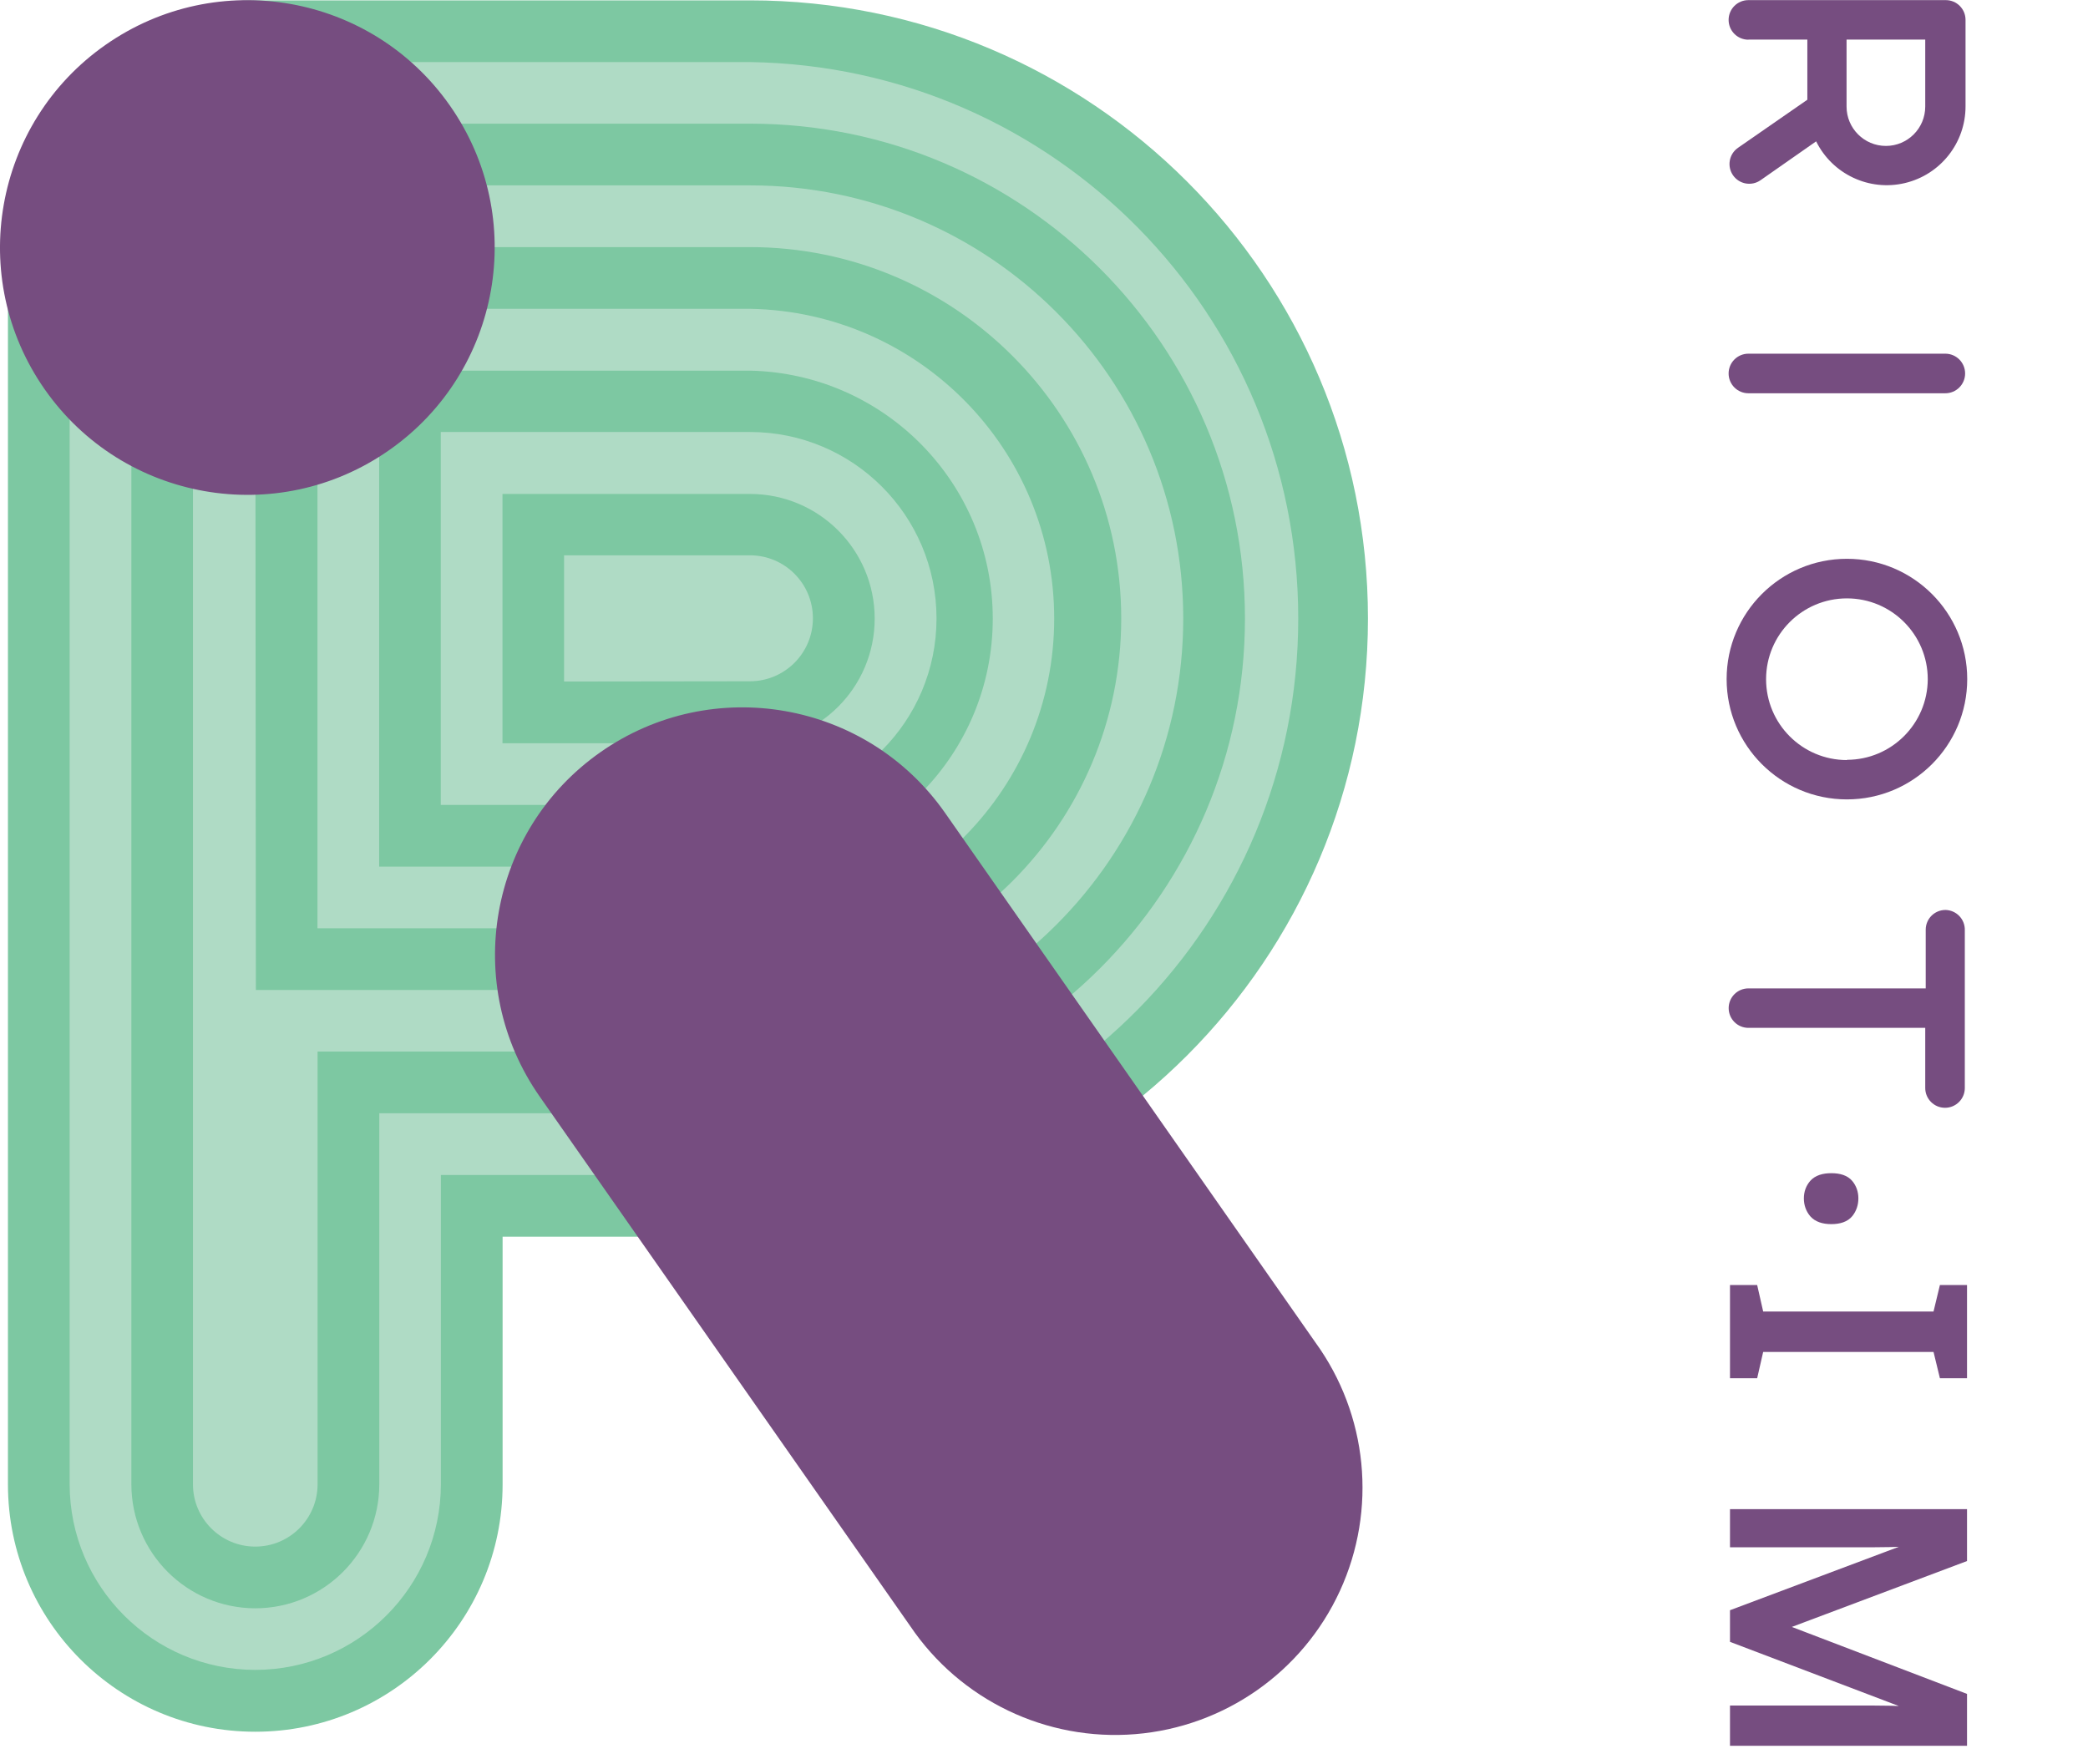
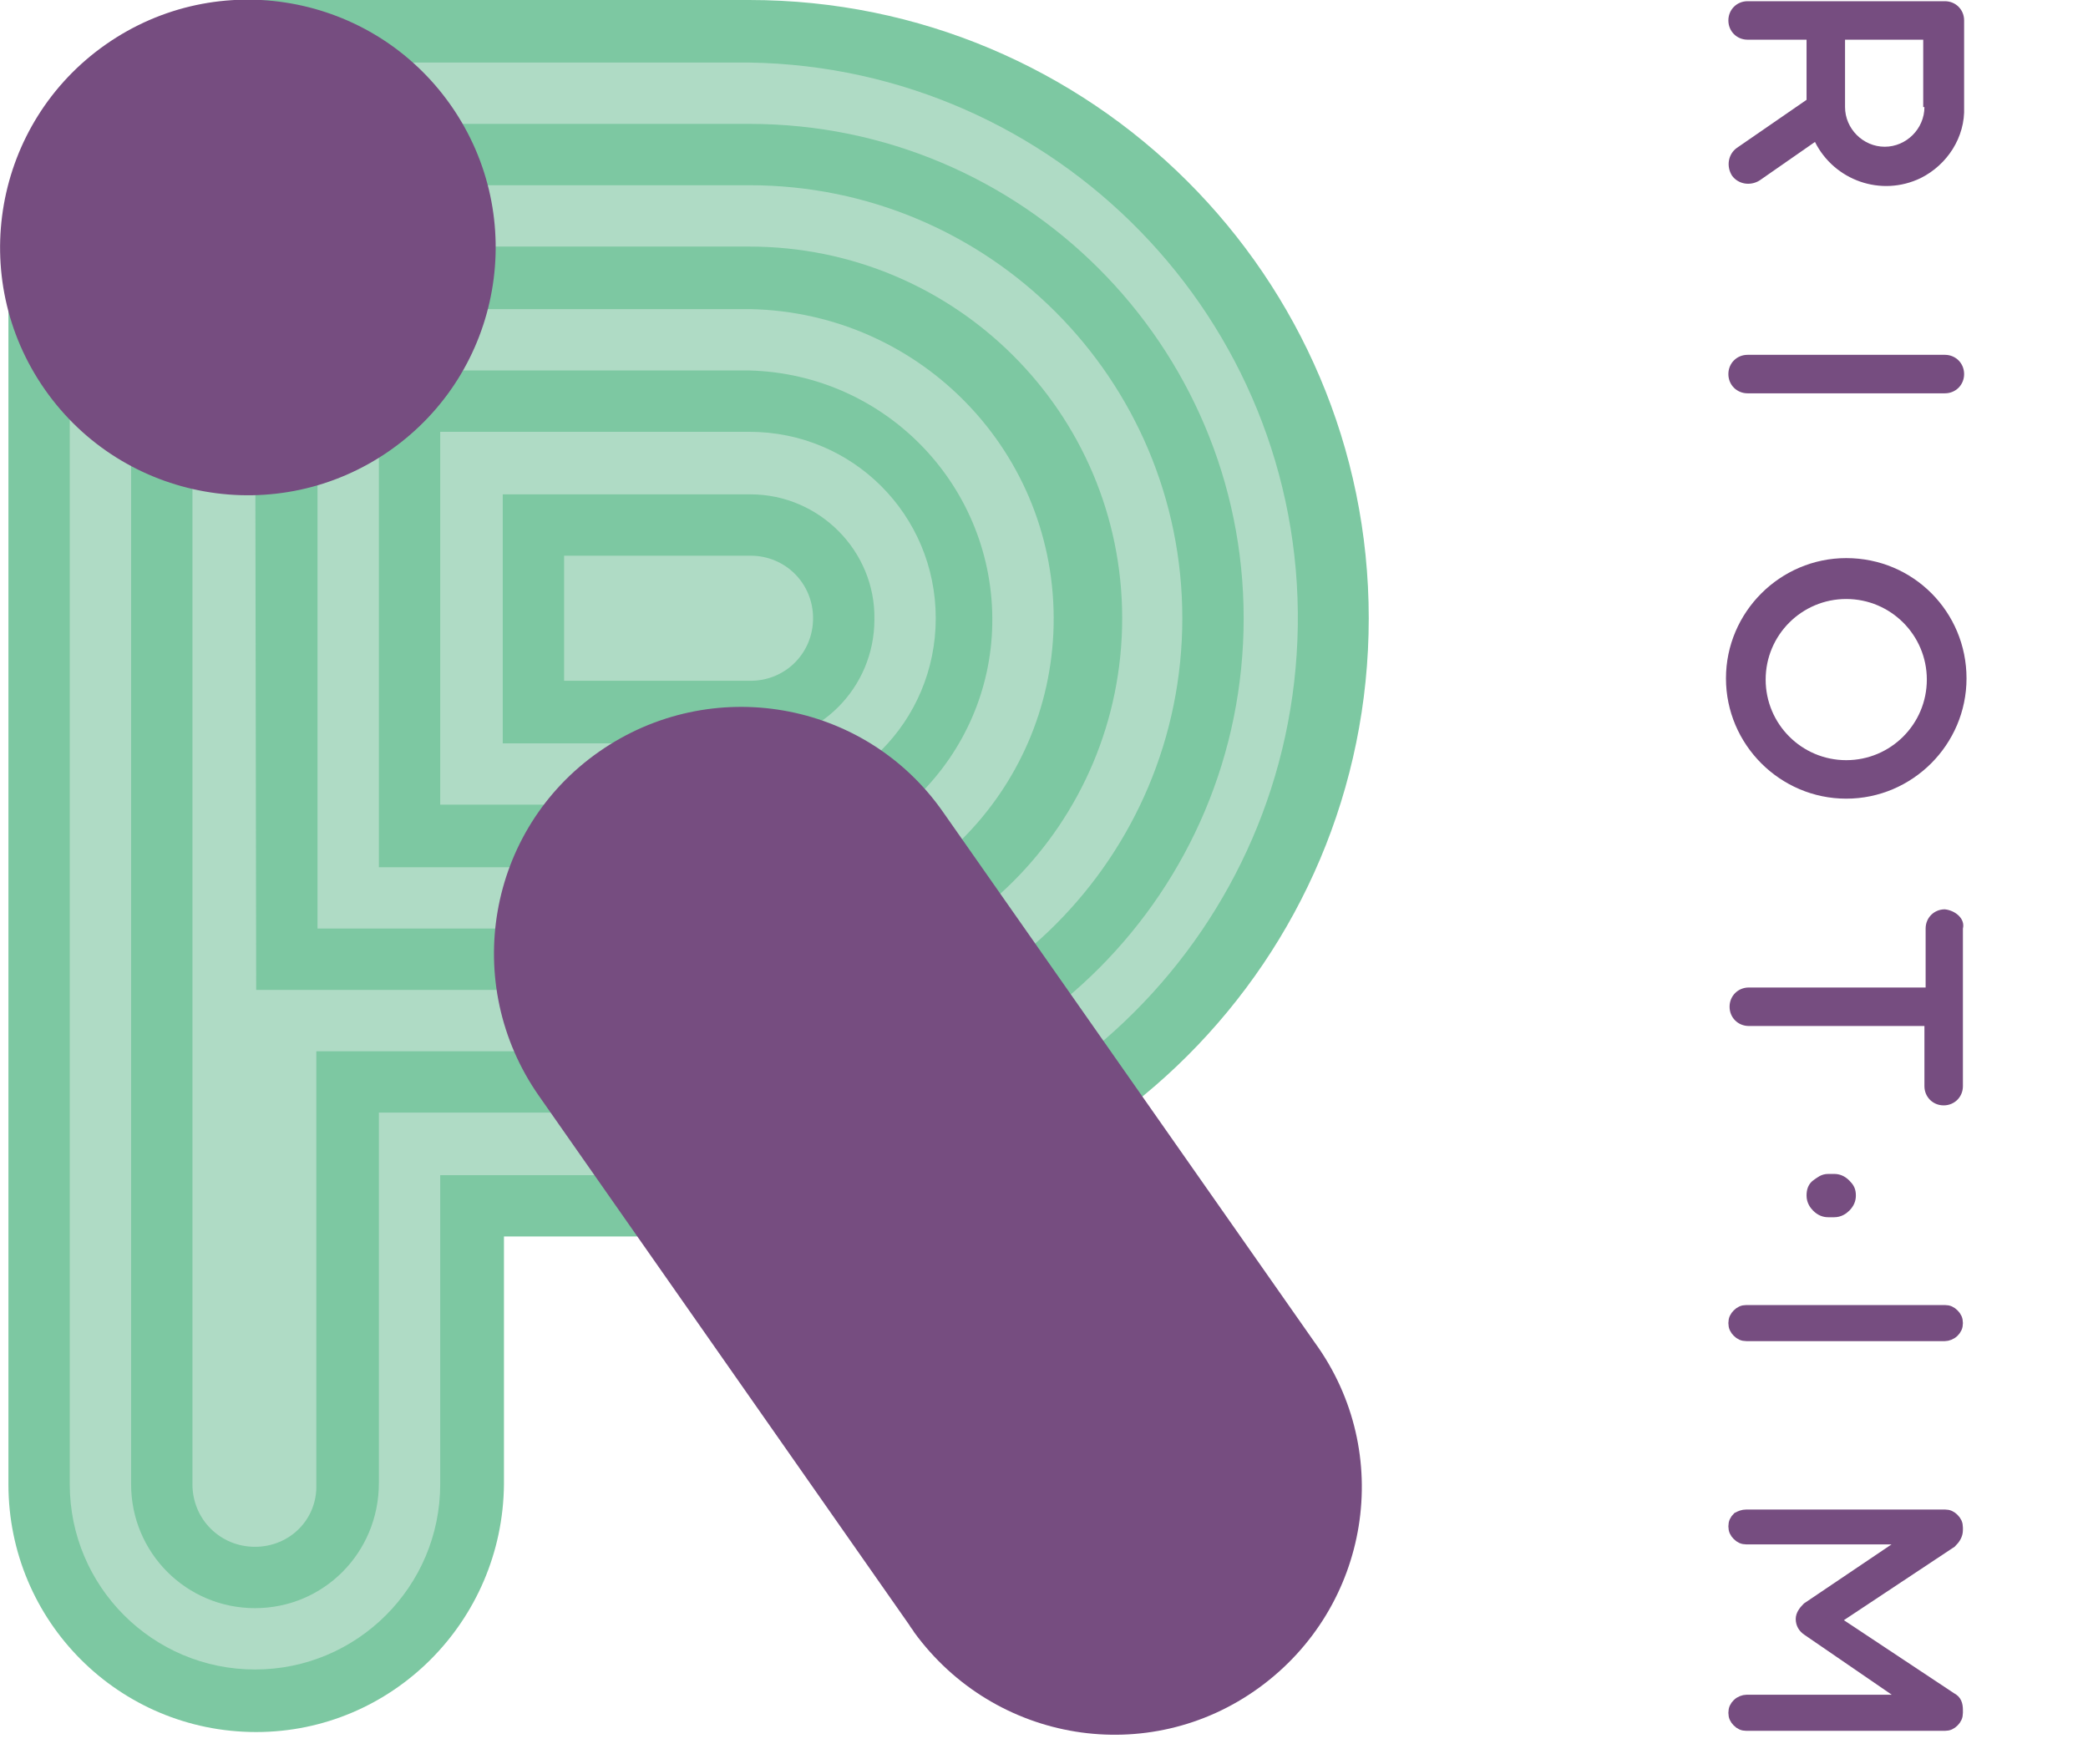
- <svg xmlns="http://www.w3.org/2000/svg" viewBox="0 0 173.57 146.63">
-   <defs>
-     <style>.cls-1{fill:#7dc8a2;}.cls-2{fill:#afdbc5;}.cls-3,.cls-4,.cls-6{fill:#764d80;}.cls-4{font-size:26.18px;}.cls-4,.cls-6{stroke:#764d80;stroke-miterlimit:10;font-family:GothamRoundedBook, Gotham Rounded;}.cls-5{font-size:10.57px;letter-spacing:0em;}.cls-6{font-size:26.18px;}</style>
-   </defs>
+ <svg xmlns="http://www.w3.org/2000/svg" version="1.1" id="Layer_1" x="0px" y="0px" viewBox="0 0 173.6 146.6" style="enable-background:new 0 0 173.6 146.6;" xml:space="preserve">
+   <style type="text/css">
+ 	.st0{fill:#7DC8A2;}
+ 	.st1{fill:#AFDBC5;}
+ 	.st2{fill:#764D80;}
+ 	.st3{enable-background:new    ;}
+ 	.st4{fill:none;stroke:#764D80;stroke-miterlimit:10;}
+ </style>
  <g id="Design">
-     <path class="cls-1" d="M1005.29,606.87H964.18a20.56,20.56,0,0,0-20.56,20.56v102.8a20.56,20.56,0,0,0,41.12,0V709.64h20.55a51.38,51.38,0,0,0,0-102.77Z" transform="translate(-942.96 -606.84)" />
-     <path class="cls-2" d="M964.18,745.65a15.45,15.45,0,0,1-15.43-15.43V627.42A15.45,15.45,0,0,1,964.06,612h41.24a46.26,46.26,0,0,1,0,92.51H979.61v25.71A15.45,15.45,0,0,1,964.18,745.65Z" transform="translate(-942.96 -606.84)" />
-     <path class="cls-1" d="M964.18,740.53a10.32,10.32,0,0,1-10.3-10.3V627.42A10.33,10.33,0,0,1,964,617.12h41.32a41.13,41.13,0,0,1,0,82.26H974.49v30.84A10.32,10.32,0,0,1,964.18,740.53Z" transform="translate(-942.96 -606.84)" />
-     <path class="cls-2" d="M964.18,735.4a5.18,5.18,0,0,1-5.18-5.18V627.42a5.2,5.2,0,0,1,5-5.17h41.32a36,36,0,0,1,0,72H969.36v36A5.18,5.18,0,0,1,964.18,735.4Z" transform="translate(-942.96 -606.84)" />
-     <path class="cls-1" d="M964.23,689.13h41.06a30.87,30.87,0,0,0,0-61.75H964.18Z" transform="translate(-942.96 -606.84)" />
-     <path class="cls-2" d="M969.35,684l0-51.49h36a25.75,25.75,0,0,1,0,51.49Z" transform="translate(-942.96 -606.84)" />
-     <path class="cls-1" d="M974.48,678.88l0-41.23h30.84a20.62,20.62,0,0,1,0,41.23Z" transform="translate(-942.96 -606.84)" />
-     <path class="cls-2" d="M979.6,673.75l0-31h25.71a15.49,15.49,0,0,1,0,31Z" transform="translate(-942.96 -606.84)" />
-     <path class="cls-1" d="M984.73,668.62l0-20.72h20.58a10.36,10.36,0,0,1,0,20.72Z" transform="translate(-942.96 -606.84)" />
-     <path class="cls-2" d="M989.85,663.49V653h15.45a5.23,5.23,0,0,1,0,10.47Z" transform="translate(-942.96 -606.84)" />
-     <circle class="cls-3" cx="963.53" cy="627.42" r="20.56" transform="translate(-1128.59 59.28) rotate(-35)" />
-     <path class="cls-3" d="M1052.3,718.42A20.56,20.56,0,1,1,1018.62,742l-30.79-44a20.56,20.56,0,1,1,33.69-23.59Z" transform="translate(-942.96 -606.84)" />
+     <path class="st0" d="M62.3,0H21.2C9.9,0,0.7,9.2,0.7,20.6v102.8c0,11.4,9.2,20.6,20.6,20.6c11.3,0,20.5-9.2,20.6-20.6v-20.6h20.5   c28.4,0,51.4-23,51.4-51.4S90.7,0,62.3,0z" />
+     <path class="st1" d="M21.2,138.8c-8.5,0-15.4-6.9-15.4-15.4V20.6c0-8.5,6.8-15.3,15.3-15.4h41.2c25.5,0.4,46,21.4,45.6,46.9   c-0.4,25-20.6,45.2-45.6,45.6H36.6v25.7C36.6,131.9,29.7,138.8,21.2,138.8z" />
+     <path class="st0" d="M21.2,133.7c-5.7,0-10.3-4.6-10.3-10.3V20.6c0-5.6,4.5-10.2,10.1-10.3h41.3c22.7,0,41.1,18.4,41.1,41.1   S85.1,92.5,62.4,92.5H31.5v30.8C31.5,129.1,26.9,133.7,21.2,133.7z" />
+     <path class="st1" d="M21.2,128.6c-2.9,0-5.2-2.3-5.2-5.2V20.6c0-2.8,2.2-5.1,5-5.2h41.3c19.9,0,36,16.1,36,36s-16.1,36-36,36h-36   v36C26.4,126.3,24.1,128.6,21.2,128.6z" />
+     <path class="st0" d="M21.3,82.3h41.1c17.1,0,30.9-13.8,30.9-30.9S79.4,20.5,62.3,20.5H21.2L21.3,82.3z" />
+     <path class="st1" d="M26.4,77.2V25.7h36c14.2,0.3,25.5,12,25.2,26.3c-0.3,13.8-11.4,25-25.2,25.2H26.4z" />
+     <path class="st0" d="M31.5,72V30.8h30.8c11.4,0.3,20.4,9.7,20.2,21.1c-0.2,11-9.1,19.9-20.2,20.2H31.5z" />
+     <path class="st1" d="M36.6,66.9v-31h25.7c8.6,0,15.5,6.9,15.5,15.5s-6.9,15.5-15.5,15.5H36.6z" />
+     <path class="st0" d="M41.8,61.8V41.1h20.6c5.7,0,10.4,4.7,10.3,10.4c0,5.7-4.6,10.3-10.3,10.3H41.8z" />
+     <path class="st1" d="M46.9,56.6V46.2h15.5c2.9,0,5.2,2.3,5.2,5.2s-2.3,5.2-5.2,5.2L46.9,56.6z" />
+     <ellipse transform="matrix(0.8192 -0.5736 0.5736 0.8192 -8.0825 15.5141)" class="st2" cx="20.6" cy="20.6" rx="20.6" ry="20.6" />
+     <path class="st2" d="M109.3,111.6c6.7,9.2,4.6,22-4.6,28.7s-22,4.6-28.7-4.6c-0.1-0.2-0.3-0.4-0.4-0.6l-30.8-44   c-6.5-9.3-4.3-22.1,5-28.6s22.1-4.3,28.6,5L109.3,111.6z" />
  </g>
-   <g id="Layer_3" data-name="Layer 3">
-     <path class="cls-3" d="M1088.3,639.53h16.37a1.64,1.64,0,0,0,0-3.29H1088.3a1.64,1.64,0,0,0,0,3.29Z" transform="translate(-942.96 -606.84)" />
-     <path class="cls-3" d="M1088.3,610.13h4.9v5l0,0-5.77,4a1.64,1.64,0,0,0,1.88,2.69l4.62-3.23a6.55,6.55,0,0,0,12.42-2.93v-7.17s0,0,0,0a1.64,1.64,0,0,0-1.64-1.64H1088.3a1.64,1.64,0,0,0,0,3.29ZM1103,615.7a3.27,3.27,0,1,1-6.54,0v-5.57H1103Z" transform="translate(-942.96 -606.84)" />
-     <path class="cls-3" d="M1104.68,682.48a1.64,1.64,0,0,0-1.64,1.64V689H1088.3a1.64,1.64,0,0,0-1.64,1.64h0a1.64,1.64,0,0,0,1.64,1.64H1103v5a1.64,1.64,0,1,0,3.29,0v-6.62h0v-6.5A1.64,1.64,0,0,0,1104.68,682.48Z" transform="translate(-942.96 -606.84)" />
-     <path class="cls-3" d="M1096.49,653.29a10,10,0,1,0,10,10A10,10,0,0,0,1096.49,653.29Zm0,16.73a6.72,6.72,0,1,1,6.72-6.72A6.73,6.73,0,0,1,1096.49,670Z" transform="translate(-942.96 -606.84)" />
-     <text class="cls-4" transform="translate(144.31 106.27) rotate(90)">I<tspan class="cls-5" x="7.62" y="0" xml:space="preserve">   </tspan>
-       <tspan x="17.13" y="0">M</tspan>
-     </text>
-     <text class="cls-6" transform="translate(150.81 96.13) rotate(90)">.</text>
+   <g id="Layer_3">
+     <path class="st2" d="M145.3,32.7h16.4c0.9,0,1.6-0.7,1.6-1.6c0-0.9-0.7-1.6-1.6-1.6h-16.4c-0.9,0-1.6,0.7-1.6,1.6   C143.7,32,144.4,32.7,145.3,32.7z" />
+     <path class="st2" d="M145.3,3.3h4.9v5l0,0l-5.8,4c-0.7,0.5-0.9,1.5-0.4,2.3c0.5,0.7,1.5,0.9,2.3,0.4l4.6-3.2c1.6,3.2,5.5,4.6,8.8,3   c2.2-1.1,3.7-3.4,3.6-5.9V1.7l0,0c0-0.9-0.7-1.6-1.6-1.6l0,0h-16.4c-0.9,0-1.6,0.7-1.6,1.6C143.7,2.6,144.4,3.3,145.3,3.3   L145.3,3.3z M160,8.9c0,1.8-1.5,3.3-3.3,3.3s-3.3-1.5-3.3-3.3V3.3h6.5V8.9z" />
+     <path class="st2" d="M161.7,75.6c-0.9,0-1.6,0.7-1.6,1.6l0,0v4.9h-14.7c-0.9,0-1.6,0.7-1.6,1.6l0,0l0,0c0,0.9,0.7,1.6,1.6,1.6l0,0   H160v5c0,0.9,0.7,1.6,1.6,1.6s1.6-0.7,1.6-1.6v-6.6l0,0v-6.5C163.4,76.4,162.6,75.7,161.7,75.6C161.7,75.6,161.7,75.6,161.7,75.6z" />
+     <path class="st2" d="M153.5,46.4c-5.5,0-10,4.5-10,10s4.5,10,10,10s10-4.5,10-10S159.1,46.4,153.5,46.4z M153.5,63.2   c-3.7,0-6.7-3-6.7-6.7c0-3.7,3-6.7,6.7-6.7c3.7,0,6.7,3,6.7,6.7v0C160.2,60.2,157.2,63.2,153.5,63.2L153.5,63.2z" />
+     <g class="st3">
+       <path class="st2" d="M145.2,109h16.5c0.3,0,0.5,0.1,0.7,0.3c0.2,0.2,0.3,0.4,0.3,0.7c0,0.3-0.1,0.5-0.3,0.7    c-0.2,0.2-0.5,0.3-0.7,0.3h-16.5c-0.3,0-0.5-0.1-0.7-0.3c-0.2-0.2-0.3-0.4-0.3-0.7c0-0.3,0.1-0.5,0.3-0.7    C144.7,109.1,144.9,109,145.2,109z" />
+     </g>
+     <g class="st3">
+       <path class="st4" d="M145.2,109h16.5c0.3,0,0.5,0.1,0.7,0.3c0.2,0.2,0.3,0.4,0.3,0.7c0,0.3-0.1,0.5-0.3,0.7    c-0.2,0.2-0.5,0.3-0.7,0.3h-16.5c-0.3,0-0.5-0.1-0.7-0.3c-0.2-0.2-0.3-0.4-0.3-0.7c0-0.3,0.1-0.5,0.3-0.7    C144.7,109.1,144.9,109,145.2,109z" />
+     </g>
+     <g class="st3">
+       <path class="st2" d="M145.2,126h16.5c0.3,0,0.5,0.1,0.7,0.3c0.2,0.2,0.3,0.4,0.3,0.7v0.2c0,0.4-0.2,0.7-0.5,1l-9.8,6.5l9.8,6.5    c0.4,0.2,0.5,0.5,0.5,1v0.2c0,0.3-0.1,0.5-0.3,0.7c-0.2,0.2-0.4,0.3-0.7,0.3h-16.5c-0.3,0-0.5-0.1-0.7-0.3    c-0.2-0.2-0.3-0.4-0.3-0.7s0.1-0.5,0.3-0.7c0.2-0.2,0.5-0.3,0.7-0.3h13.7l-8.6-5.9c-0.3-0.2-0.5-0.5-0.5-0.9    c0-0.3,0.2-0.6,0.5-0.9l8.6-5.8h-13.7c-0.3,0-0.5-0.1-0.7-0.3c-0.2-0.2-0.3-0.4-0.3-0.7c0-0.3,0.1-0.5,0.3-0.7    C144.7,126.1,144.9,126,145.2,126z" />
+     </g>
+     <g class="st3">
+       <path class="st4" d="M145.2,126h16.5c0.3,0,0.5,0.1,0.7,0.3c0.2,0.2,0.3,0.4,0.3,0.7v0.2c0,0.4-0.2,0.7-0.5,1l-9.8,6.5l9.8,6.5    c0.4,0.2,0.5,0.5,0.5,1v0.2c0,0.3-0.1,0.5-0.3,0.7c-0.2,0.2-0.4,0.3-0.7,0.3h-16.5c-0.3,0-0.5-0.1-0.7-0.3    c-0.2-0.2-0.3-0.4-0.3-0.7s0.1-0.5,0.3-0.7c0.2-0.2,0.5-0.3,0.7-0.3h13.7l-8.6-5.9c-0.3-0.2-0.5-0.5-0.5-0.9    c0-0.3,0.2-0.6,0.5-0.9l8.6-5.8h-13.7c-0.3,0-0.5-0.1-0.7-0.3c-0.2-0.2-0.3-0.4-0.3-0.7c0-0.3,0.1-0.5,0.3-0.7    C144.7,126.1,144.9,126,145.2,126z" />
+     </g>
+     <g class="st3">
+       <path class="st2" d="M152.5,98.1c0.3,0,0.6,0.1,0.9,0.4s0.4,0.5,0.4,0.9c0,0.3-0.1,0.6-0.4,0.9c-0.2,0.2-0.5,0.4-0.9,0.4h-0.5    c-0.3,0-0.6-0.1-0.9-0.4c-0.2-0.2-0.4-0.5-0.4-0.9c0-0.4,0.1-0.7,0.4-0.9s0.5-0.4,0.9-0.4H152.5z" />
+     </g>
+     <g class="st3">
+       <path class="st4" d="M152.5,98.1c0.3,0,0.6,0.1,0.9,0.4s0.4,0.5,0.4,0.9c0,0.3-0.1,0.6-0.4,0.9c-0.2,0.2-0.5,0.4-0.9,0.4h-0.5    c-0.3,0-0.6-0.1-0.9-0.4c-0.2-0.2-0.4-0.5-0.4-0.9c0-0.4,0.1-0.7,0.4-0.9s0.5-0.4,0.9-0.4H152.5z" />
+     </g>
  </g>
</svg>
